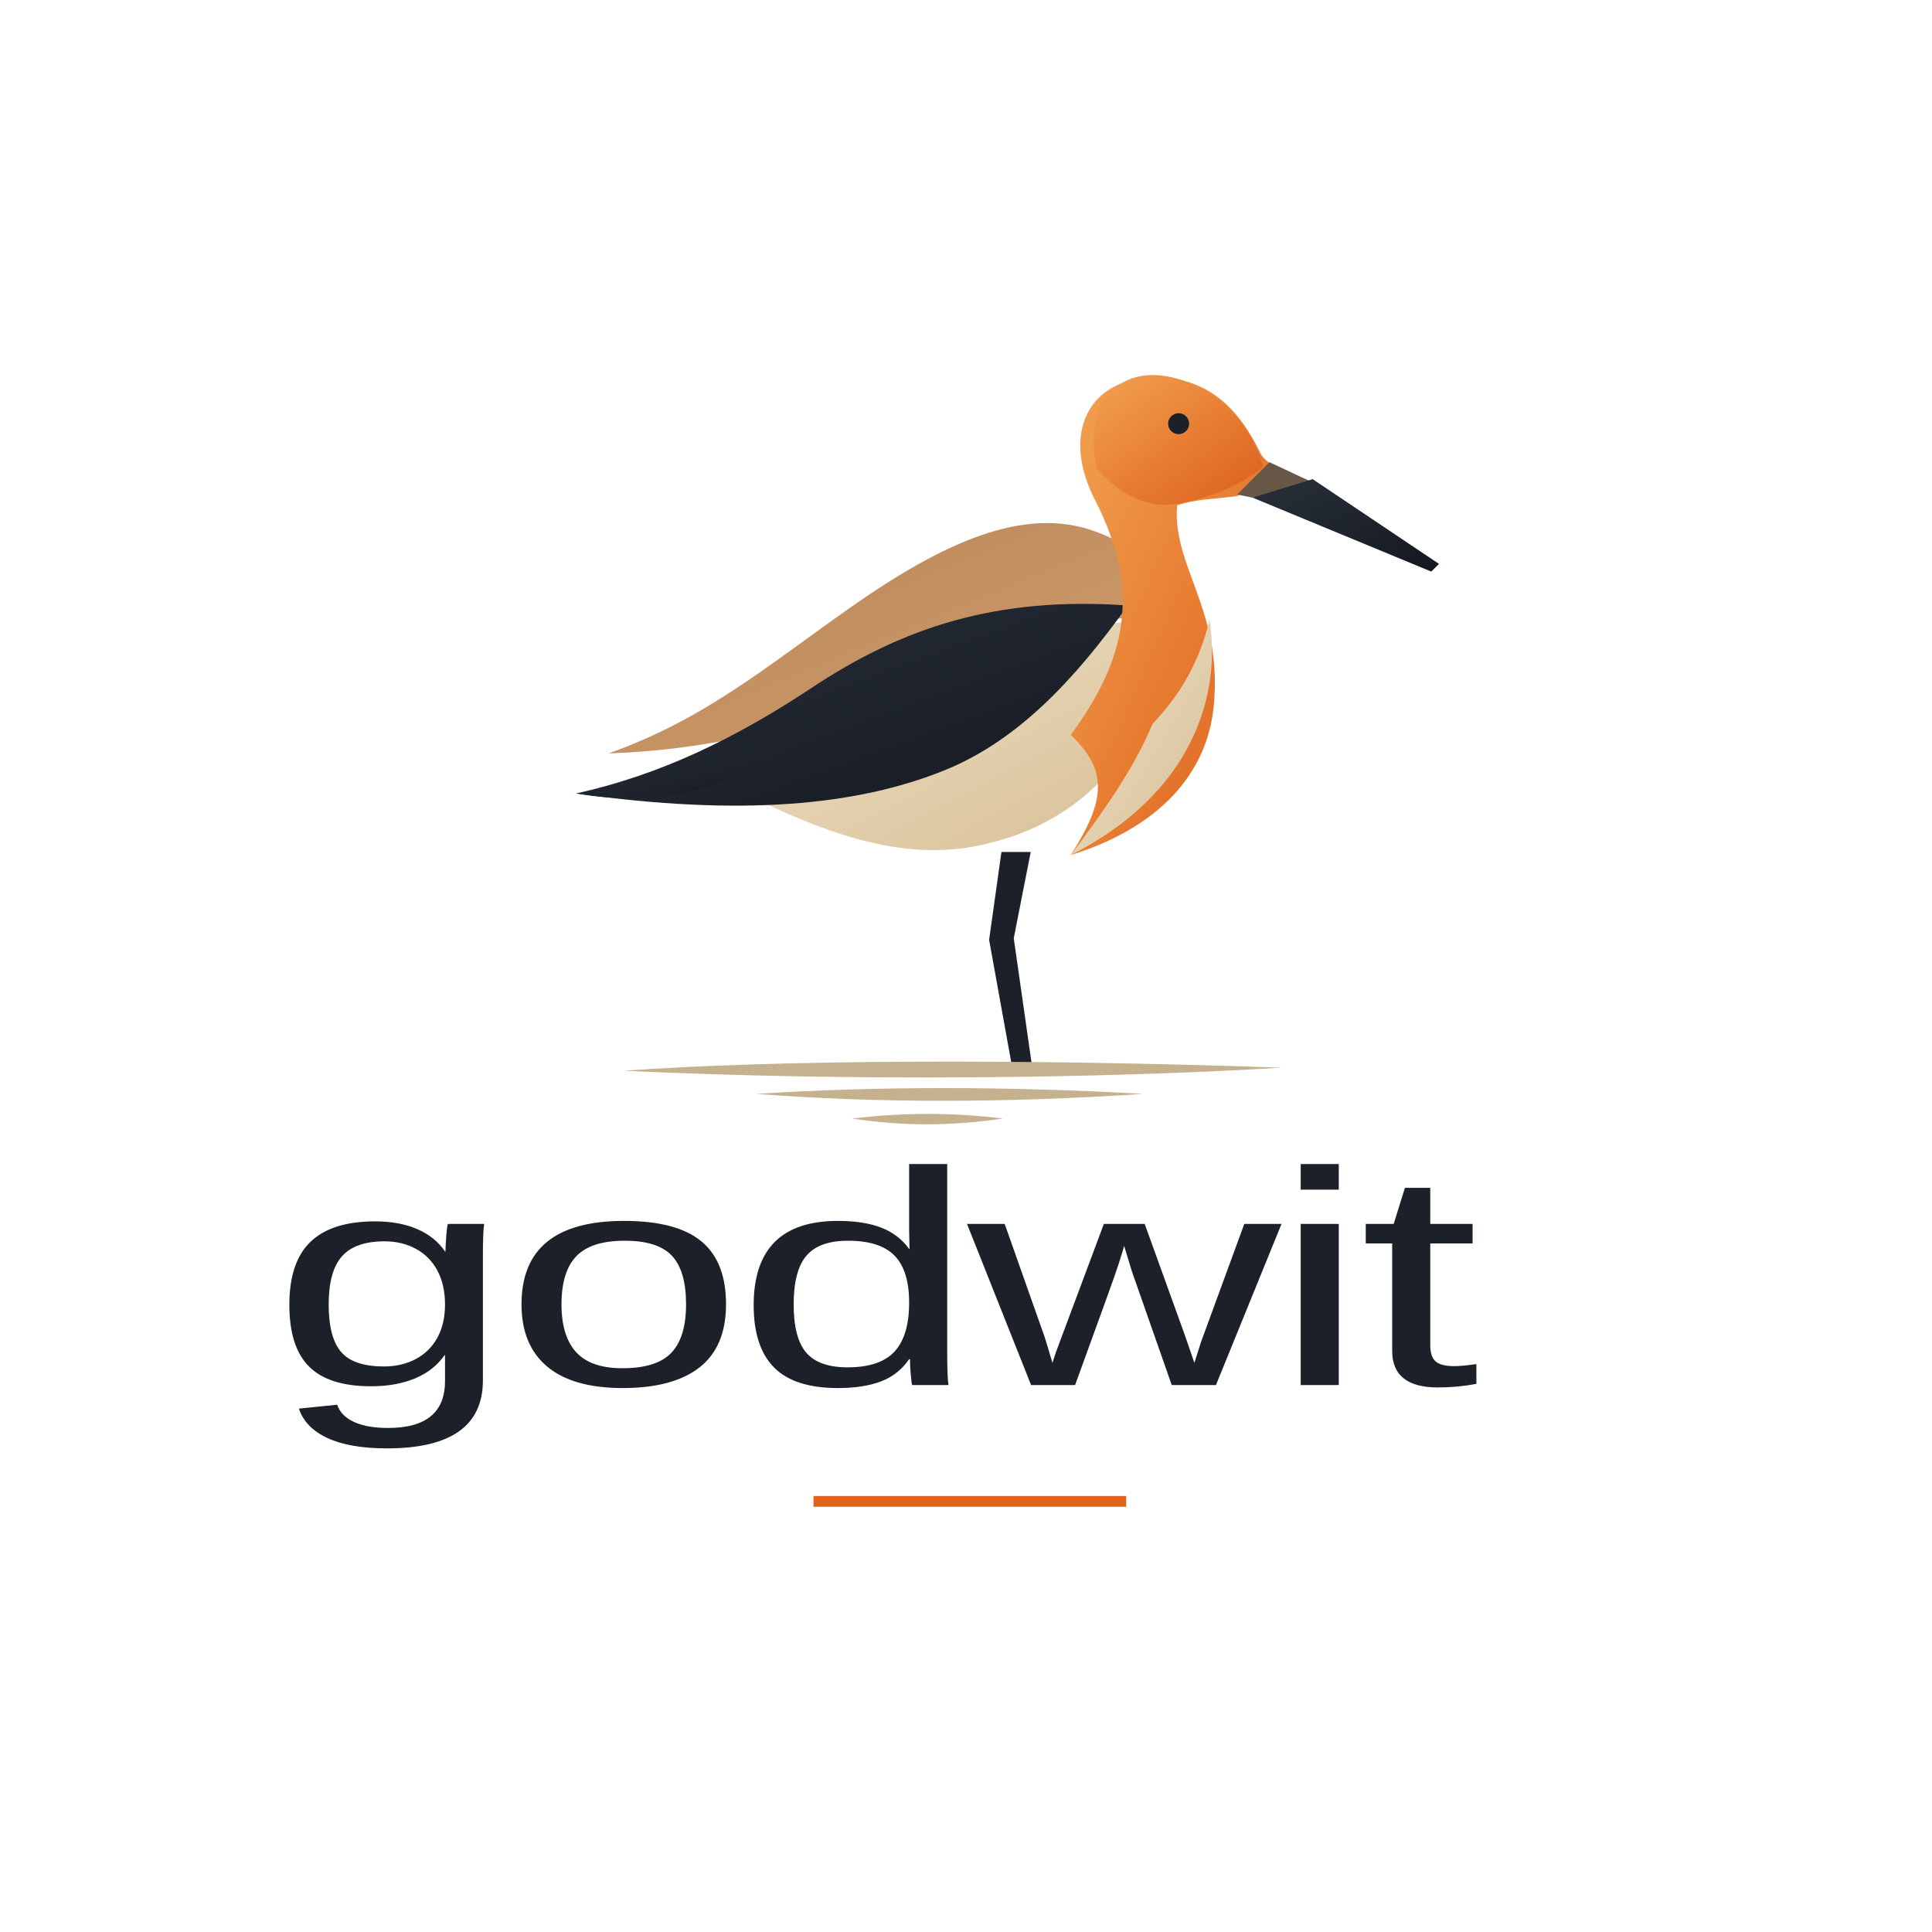
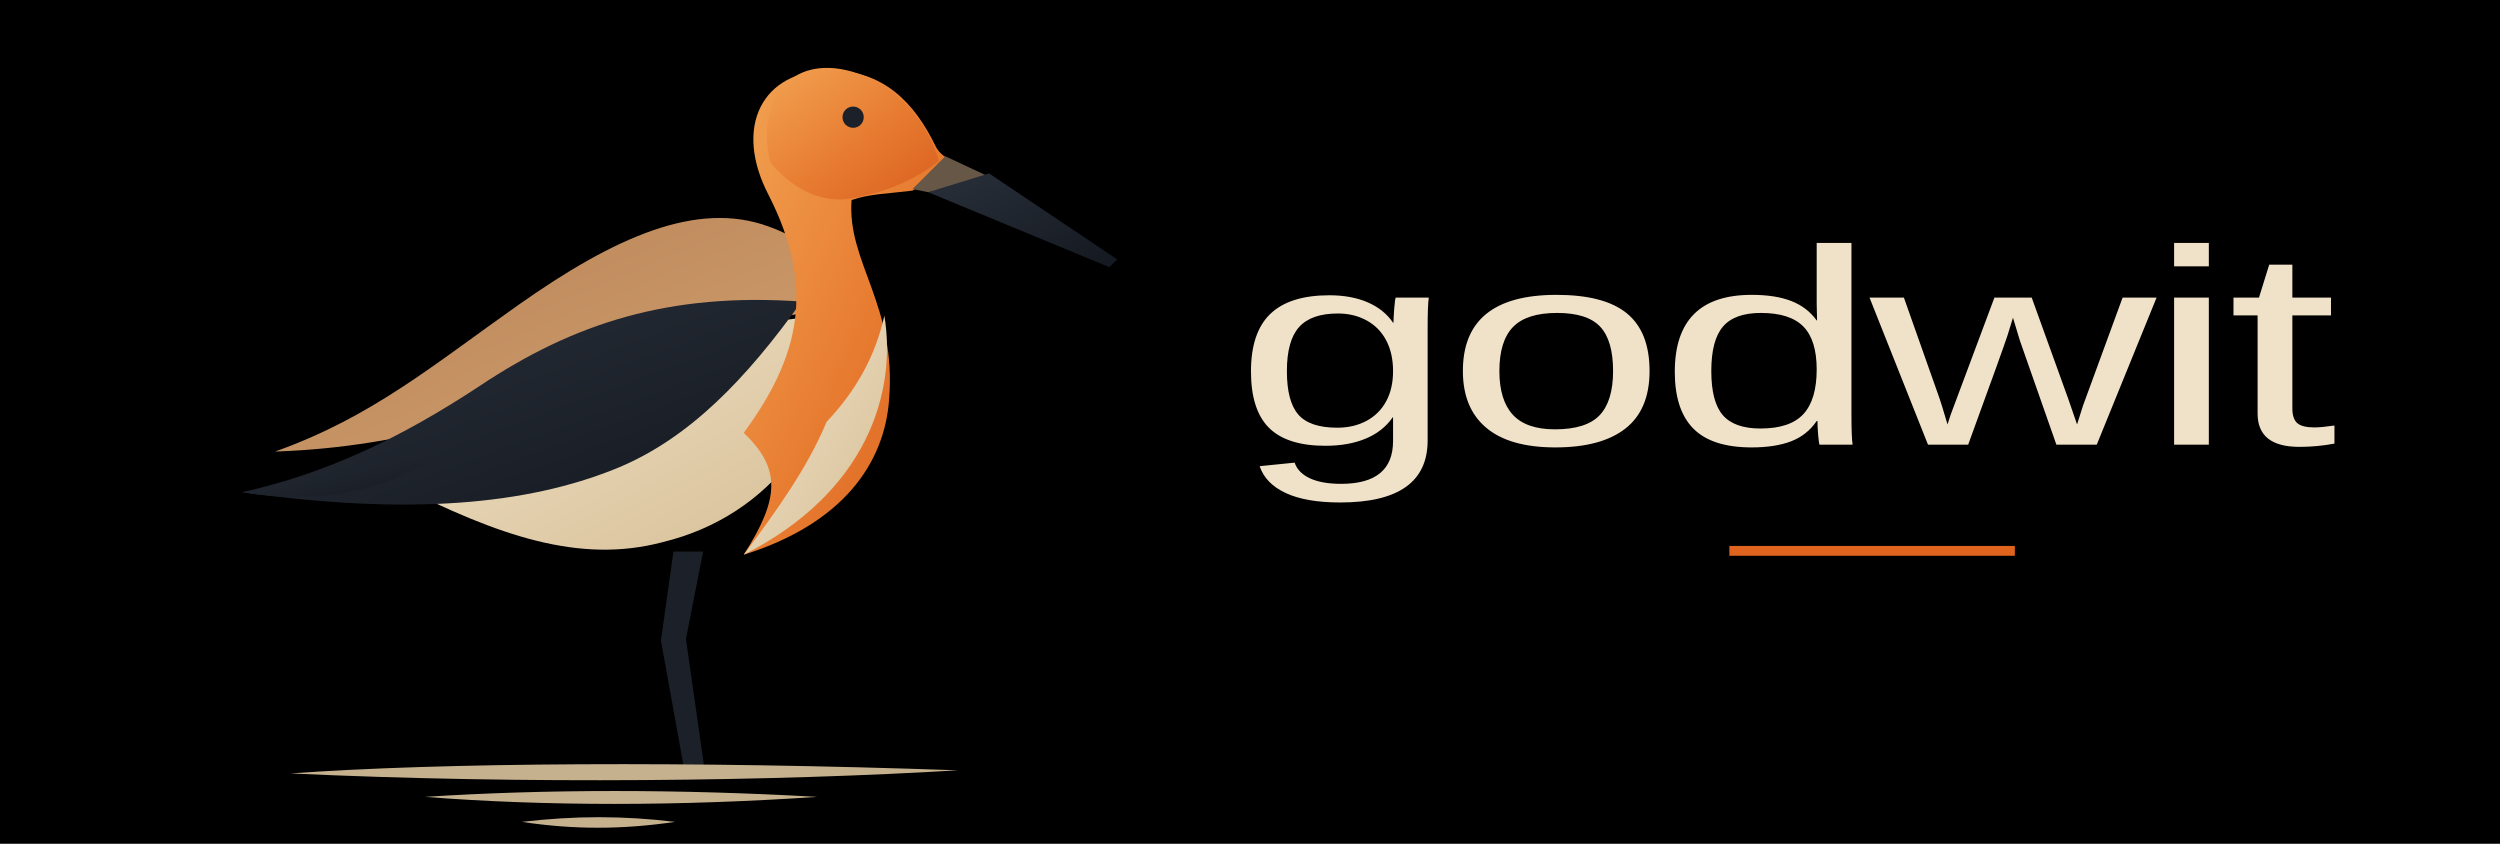
- <svg xmlns="http://www.w3.org/2000/svg" viewBox="0 0 1254 1254" role="img" aria-labelledby="title desc">
+ <svg xmlns="http://www.w3.org/2000/svg" viewBox="0 0 1600 540" role="img" aria-label="godwit">
  <defs>
    <linearGradient id="copperGradient" x1="0" x2="1" y1="0" y2="1">
      <stop offset="0" stop-color="#F2A252" />
      <stop offset="0.56" stop-color="#E77B30" />
      <stop offset="1" stop-color="#D95E1F" />
    </linearGradient>
    <linearGradient id="tanGradient" x1="0" x2="1" y1="0" y2="1">
      <stop offset="0" stop-color="#B88356" />
      <stop offset="1" stop-color="#D2A071" />
    </linearGradient>
    <linearGradient id="beigeGradient" x1="0" x2="1" y1="0" y2="1">
      <stop offset="0" stop-color="#F0E2C8" />
      <stop offset="1" stop-color="#D7BF96" />
    </linearGradient>
    <linearGradient id="charcoalGradient" x1="0" x2="1" y1="0" y2="1">
      <stop offset="0" stop-color="#29303A" />
      <stop offset="1" stop-color="#141820" />
    </linearGradient>
    <style>
      .charcoal-fill { fill: url(#charcoalGradient); }
      .wordmark {
-         fill: #1C2028;
+         fill: #F0E2C8;
        font-family: "Avenir Next", Avenir, Montserrat, "Helvetica Neue", Arial, sans-serif;
        font-size: 198px;
        font-weight: 500;
        letter-spacing: -4px;
      }
    </style>
  </defs>
-   <rect id="background" width="1254" height="1254" fill="#FFFFFF" />
-   <g id="bird" transform="translate(369 245)">
+   <rect width="1600" height="540" fill="#000000" />
+   <g id="bird" transform="translate(150 45)">
    <path id="back-wing-tan" fill="url(#tanGradient)" d="M26 244 C88 222 128 188 182 150 C243 107 296 83 342 100 C368 109 385 128 389 154 C335 156 287 169 240 190 C179 217 113 241 26 244 Z" />
    <path id="body-beige" fill="url(#beigeGradient)" d="M147 257 C202 206 282 160 388 157 C386 226 344 285 274 302 C221 316 169 298 104 265 C121 263 134 260 147 257 Z" />
    <path id="front-wing-charcoal" class="charcoal-fill" d="M5 270 C59 258 107 235 157 202 C217 162 278 142 363 148 C328 197 291 236 244 255 C187 278 112 285 5 270 Z" />
    <path id="tail-tip-charcoal" class="charcoal-fill" d="M5 270 C54 266 94 256 137 241 C110 264 62 280 5 270 Z" />
    <path id="neck-and-chest-copper" fill="url(#copperGradient)" d="M326 232 C362 183 372 139 342 80 C319 36 338 0 381 0 C415 0 435 20 449 49 C451 53 456 57 462 59 L434 77 C418 79 407 79 395 83 C392 123 424 150 419 211 C416 251 390 290 326 310 C349 274 350 255 326 232 Z" />
    <path id="chest-beige-edge" fill="url(#beigeGradient)" d="M379 225 C397 206 410 184 416 157 C424 206 405 270 326 310 C347 282 367 254 379 225 Z" />
    <path id="head-copper" fill="url(#copperGradient)" d="M343 59 C333 17 358 -12 399 2 C425 11 443 32 451 58 C436 70 417 78 395 82 C378 85 359 78 343 59 Z" />
    <circle id="eye" cx="396" cy="30" r="6.8" fill="#1C2028" />
    <path id="beak-base" fill="#665746" d="M455 55 L487 70 L444 78 L434 76 Z" />
    <path id="beak-long" class="charcoal-fill" d="M483 66 L565 121 L560 126 L444 78 Z" />
    <path id="leg" fill="#1C2028" d="M281 308 L300 308 L289 364 L301 448 L288 448 L273 365 Z" />
    <path id="water-line-top" fill="#C5B18D" d="M36 450 C132 443 292 442 463 448 C347 455 185 457 36 450 Z" />
    <path id="water-line-mid" fill="#C5B18D" d="M122 465 C199 460 285 460 373 465 C284 471 199 471 122 465 Z" />
    <path id="water-line-small" fill="#C5B18D" d="M184 481 C218 477 249 477 282 481 C248 486 217 486 184 481 Z" />
  </g>
-   <g id="wordmark" transform="translate(176 705)">
+   <g id="wordmark" transform="translate(790 110) scale(0.9)">
    <text class="wordmark" x="0" y="194" transform="scale(1.42 1)">godwit</text>
    <rect id="copper-underline" x="352" y="266" width="203" height="7" fill="#E0641D" />
  </g>
</svg>
